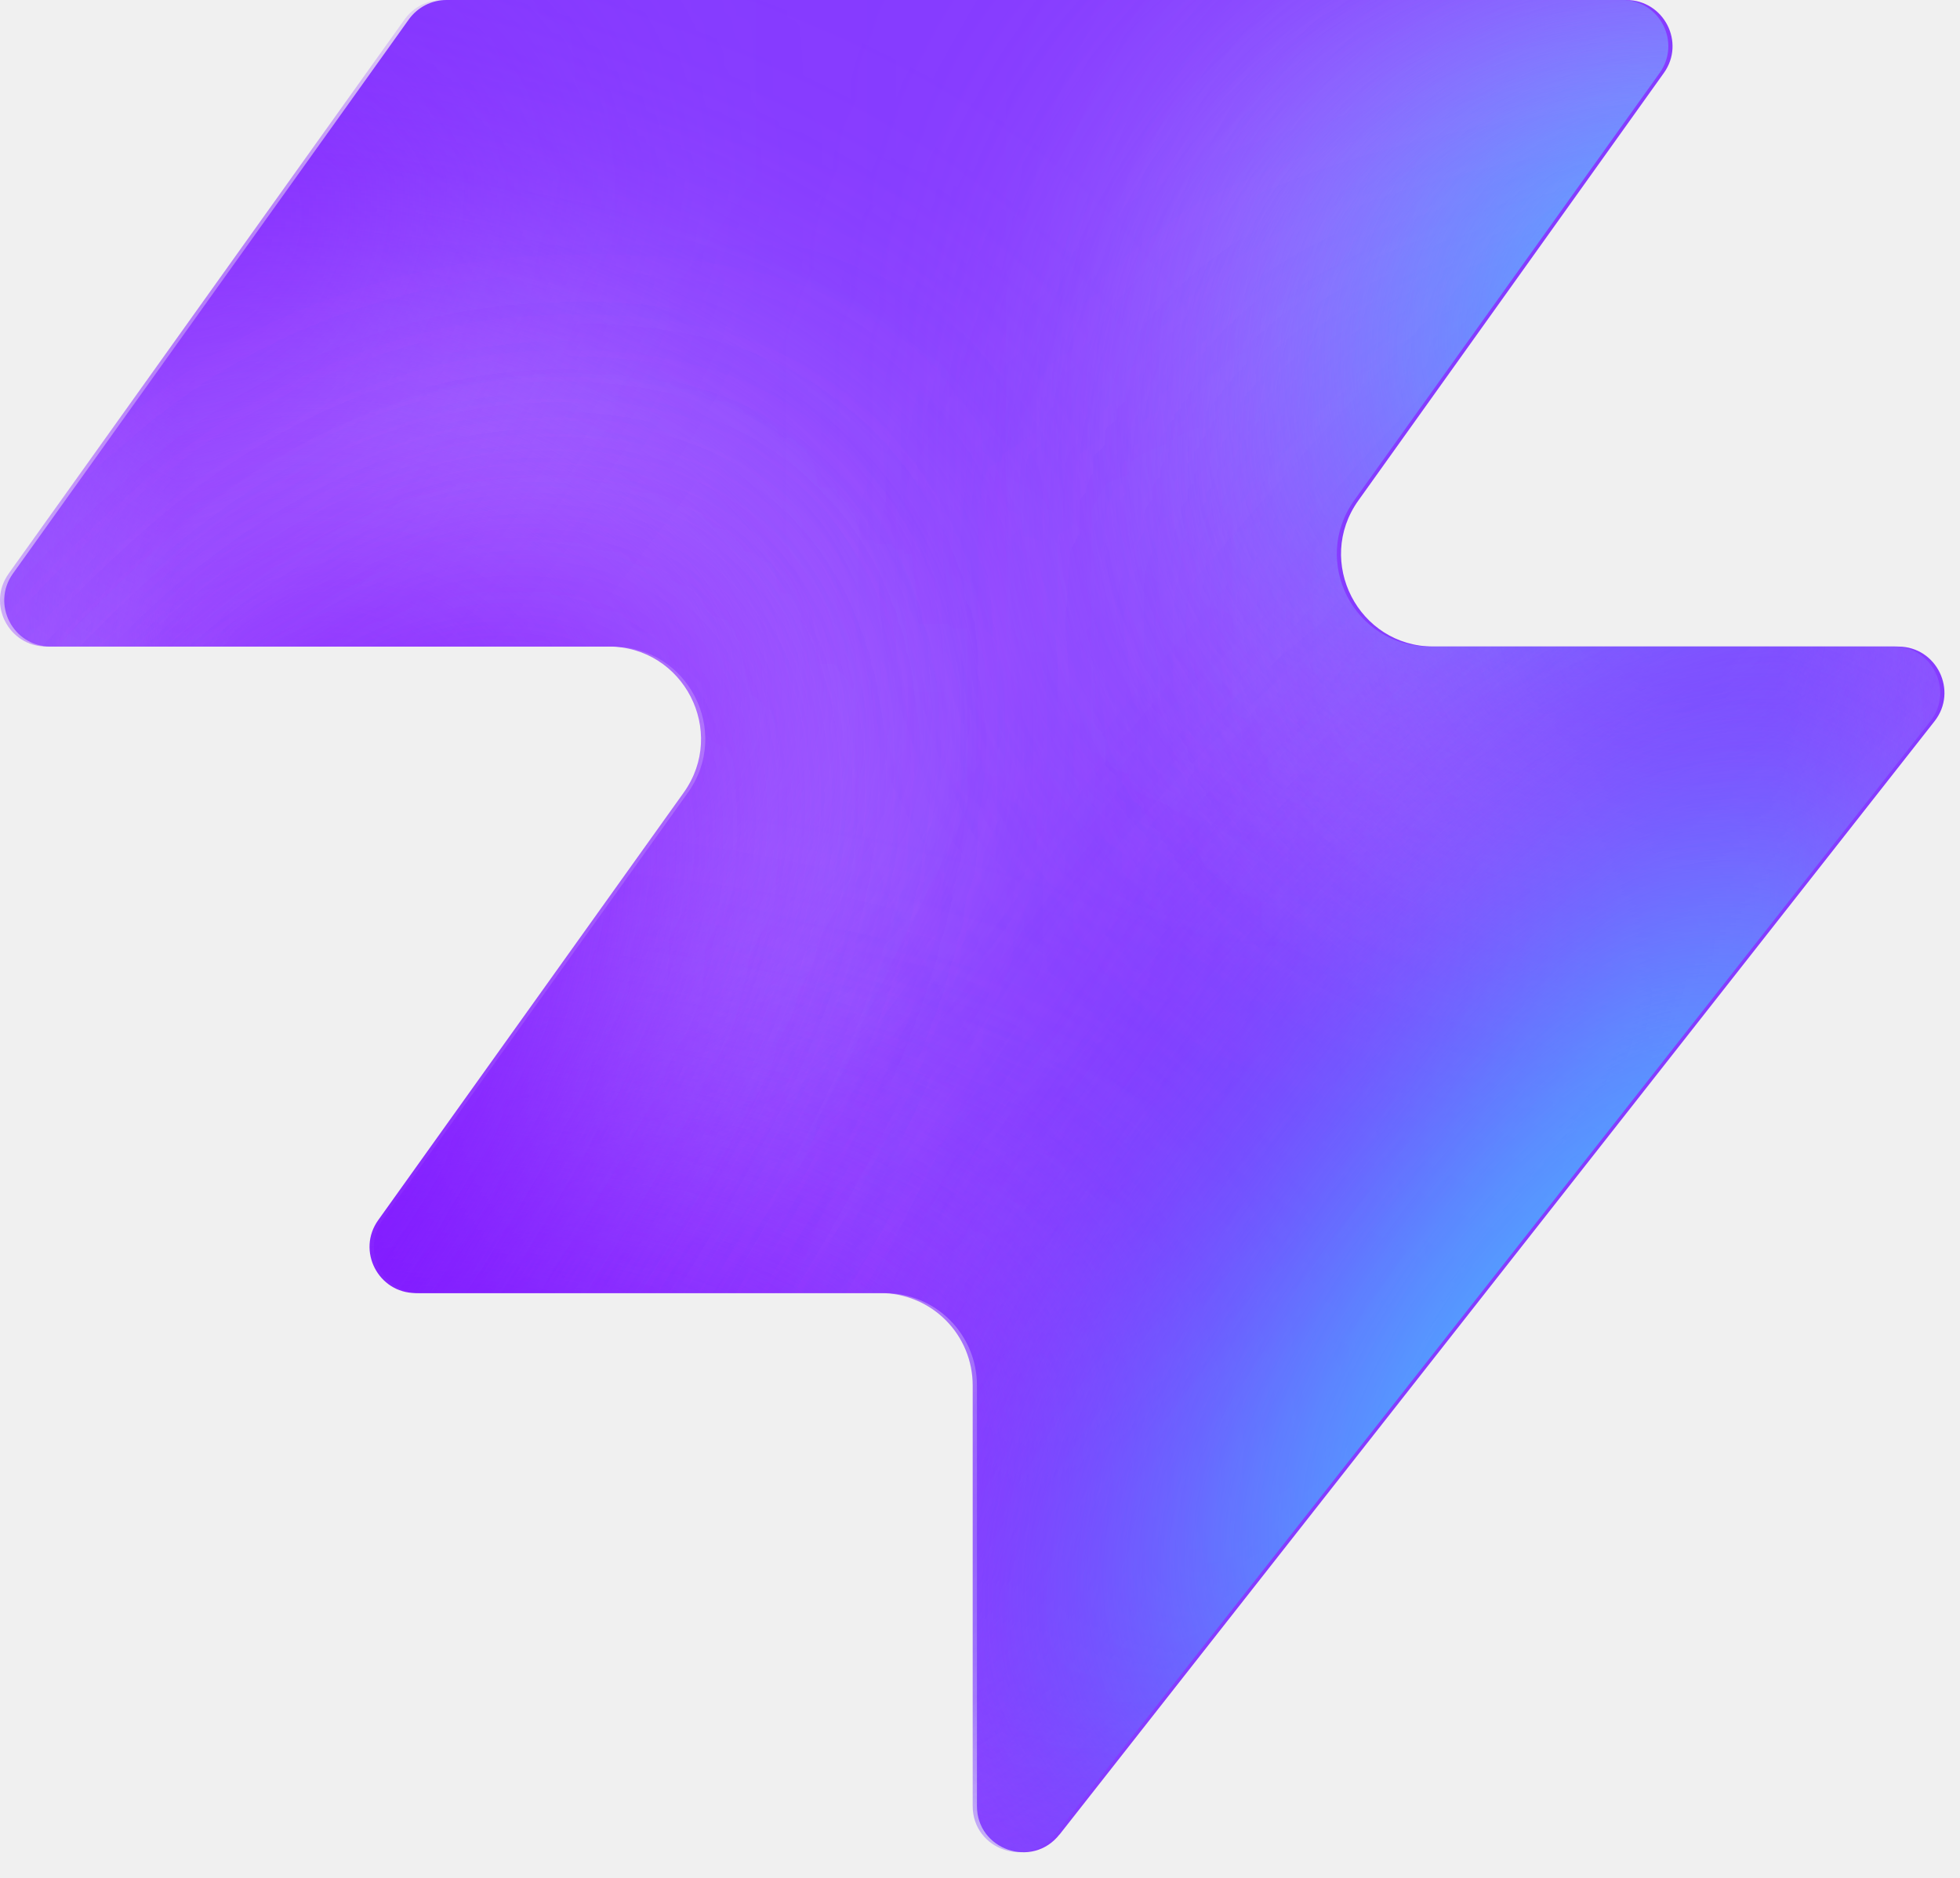
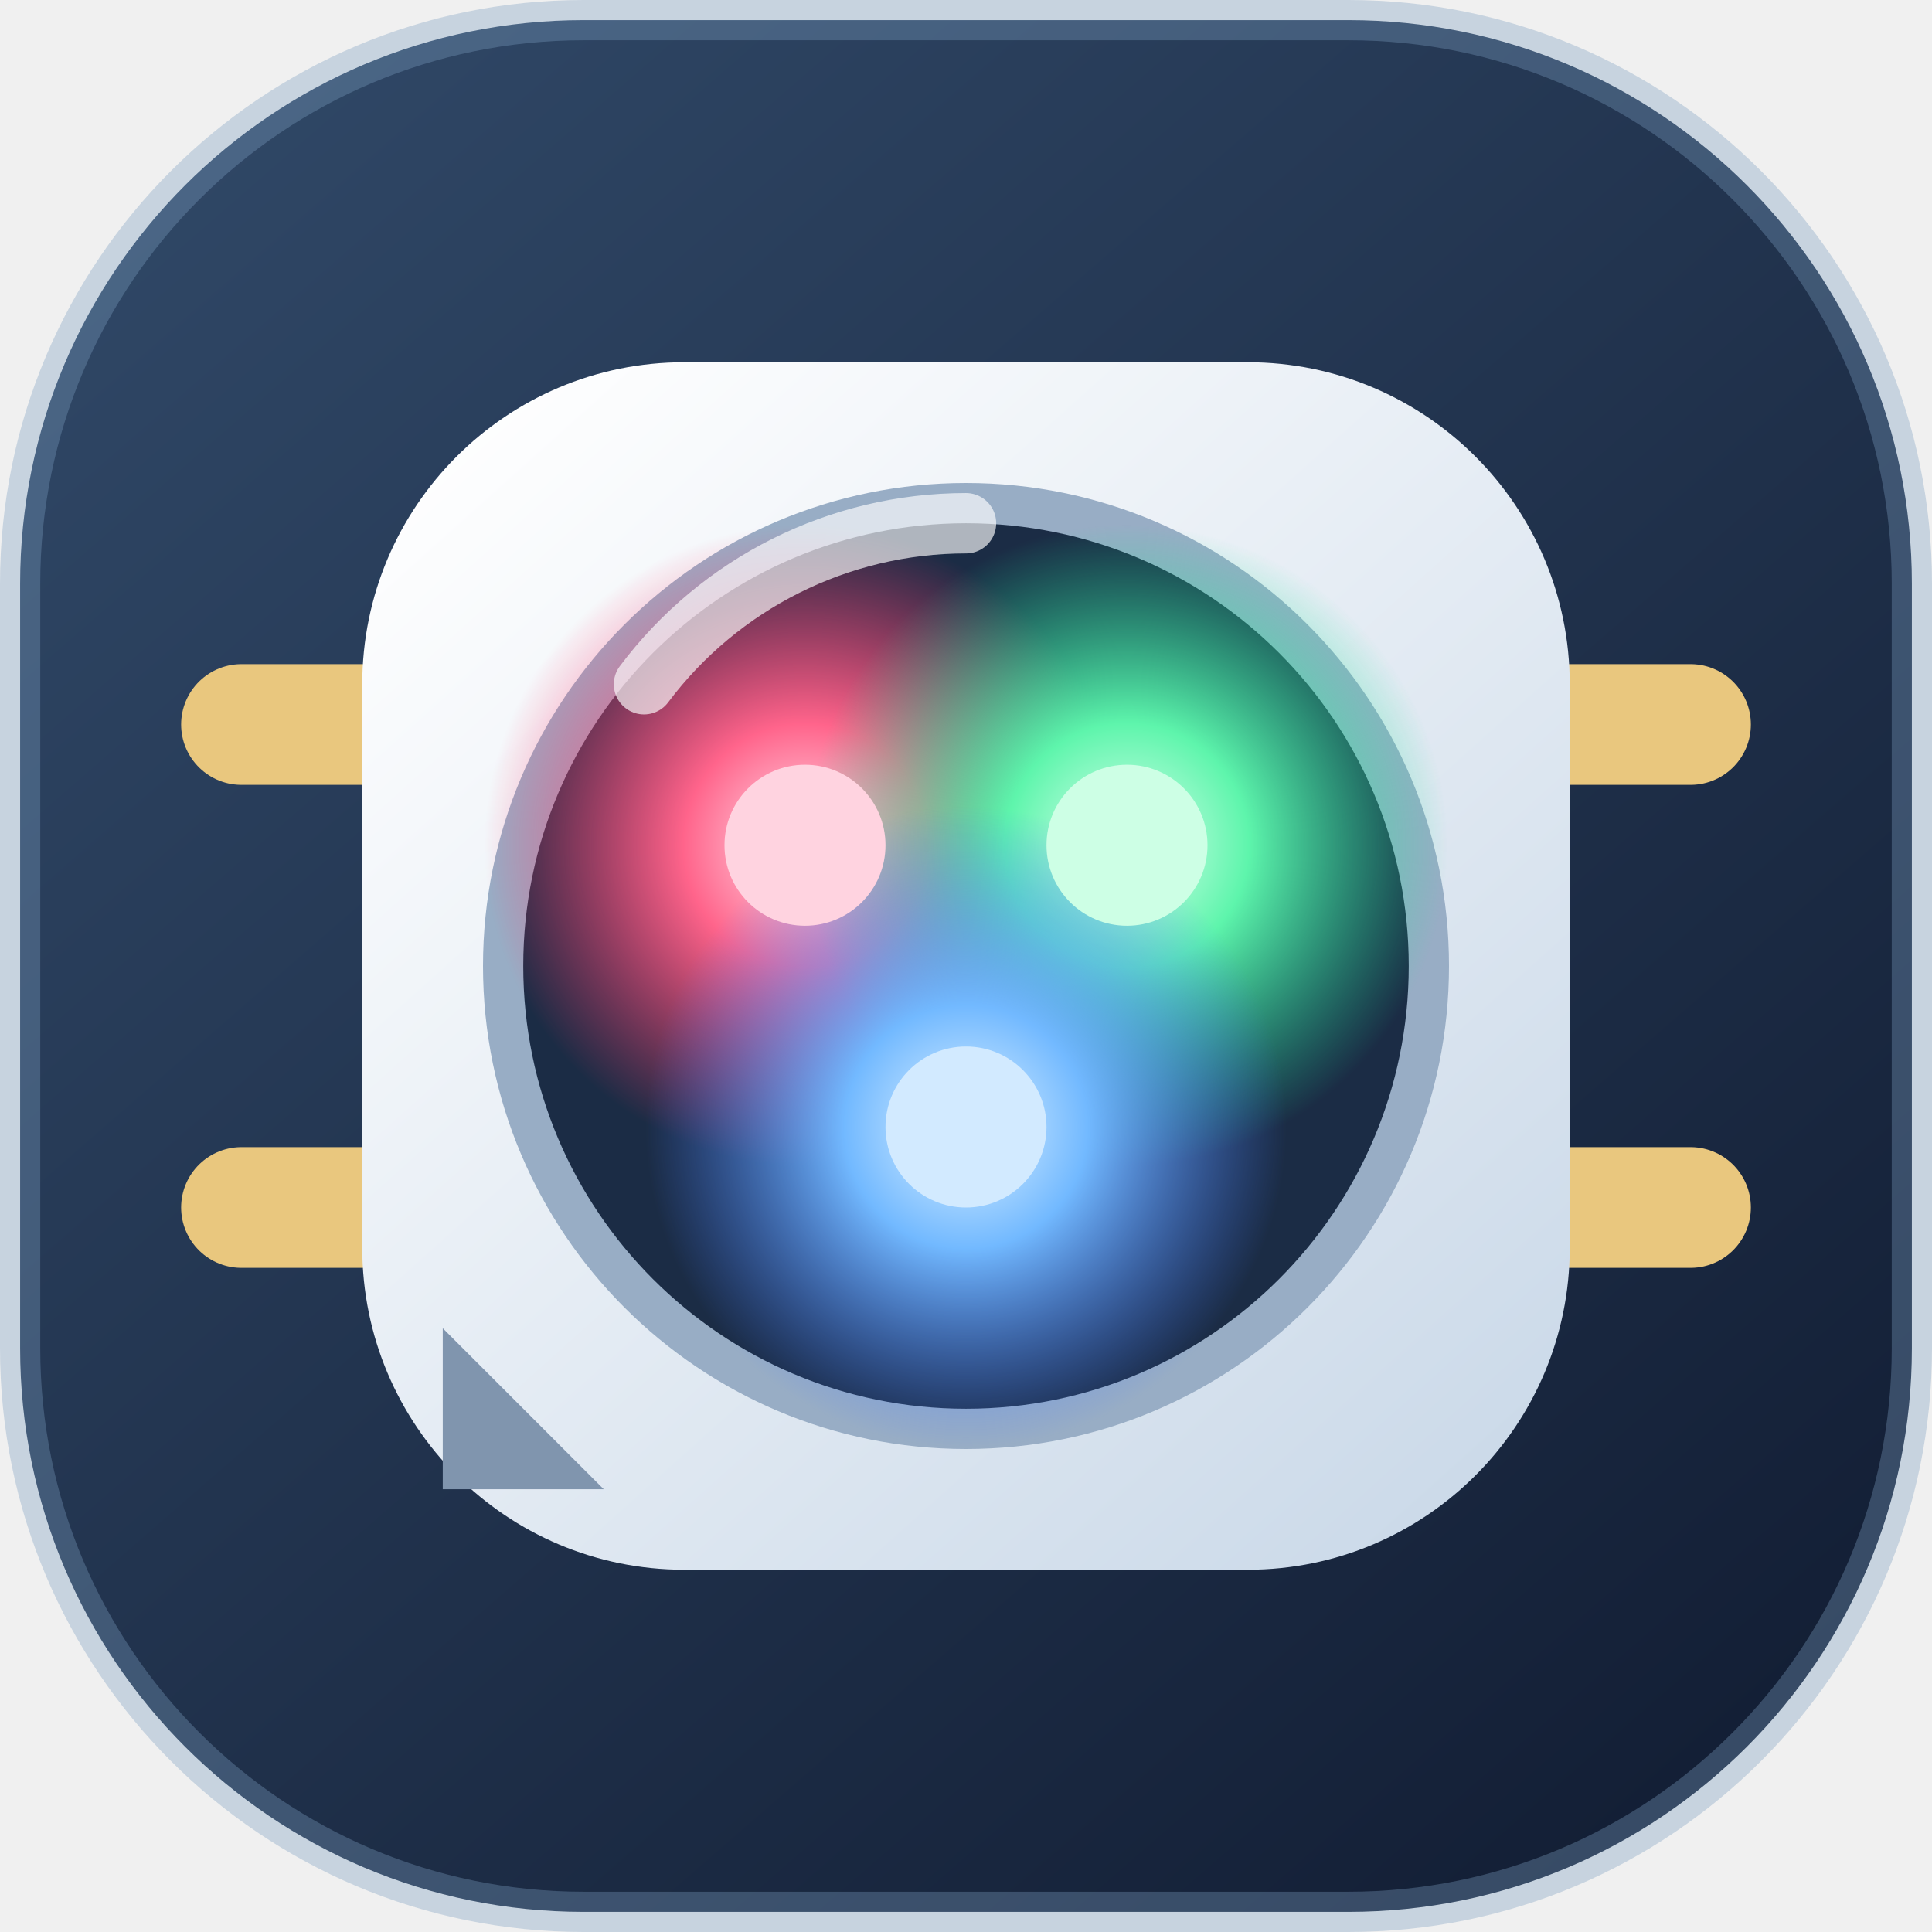
- <svg xmlns="http://www.w3.org/2000/svg" width="48" height="46" fill="none" viewBox="0 0 48 46">
-   <path fill="#863bff" d="M25.946 44.938c-.664.845-2.021.375-2.021-.698V33.937a2.26 2.26 0 0 0-2.262-2.262H10.287c-.92 0-1.456-1.04-.92-1.788l7.48-10.471c1.07-1.497 0-3.578-1.842-3.578H1.237c-.92 0-1.456-1.04-.92-1.788L10.013.474c.214-.297.556-.474.92-.474h28.894c.92 0 1.456 1.04.92 1.788l-7.48 10.471c-1.07 1.498 0 3.579 1.842 3.579h11.377c.943 0 1.473 1.088.89 1.83L25.947 44.94z" style="fill:#863bff;fill:color(display-p3 .525 .23 1);fill-opacity:1" />
-   <mask id="a" width="48" height="46" x="0" y="0" maskUnits="userSpaceOnUse" style="mask-type:alpha">
-     <path fill="#000" d="M25.842 44.938c-.664.844-2.021.375-2.021-.698V33.937a2.26 2.26 0 0 0-2.262-2.262H10.183c-.92 0-1.456-1.04-.92-1.788l7.48-10.471c1.07-1.498 0-3.579-1.842-3.579H1.133c-.92 0-1.456-1.04-.92-1.787L9.91.473c.214-.297.556-.474.92-.474h28.894c.92 0 1.456 1.04.92 1.788l-7.48 10.471c-1.07 1.498 0 3.578 1.842 3.578h11.377c.943 0 1.473 1.088.89 1.832L25.843 44.94z" style="fill:#000;fill-opacity:1" />
-   </mask>
-   <g mask="url(#a)">
-     <g filter="url(#b)">
-       <ellipse cx="5.508" cy="14.704" fill="#ede6ff" rx="5.508" ry="14.704" style="fill:#ede6ff;fill:color(display-p3 .927 .903 1);fill-opacity:1" transform="matrix(.00324 1 1 -.00324 -4.47 31.516)" />
-     </g>
-     <g filter="url(#c)">
-       <ellipse cx="10.399" cy="29.851" fill="#ede6ff" rx="10.399" ry="29.851" style="fill:#ede6ff;fill:color(display-p3 .927 .903 1);fill-opacity:1" transform="matrix(.00324 1 1 -.00324 -39.328 7.883)" />
-     </g>
-     <g filter="url(#d)">
-       <ellipse cx="5.508" cy="30.487" fill="#7e14ff" rx="5.508" ry="30.487" style="fill:#7e14ff;fill:color(display-p3 .492 .077 1);fill-opacity:1" transform="rotate(89.814 -25.913 -14.639)scale(1 -1)" />
-     </g>
-     <g filter="url(#e)">
-       <ellipse cx="5.508" cy="30.599" fill="#7e14ff" rx="5.508" ry="30.599" style="fill:#7e14ff;fill:color(display-p3 .492 .077 1);fill-opacity:1" transform="rotate(89.814 -32.644 -3.334)scale(1 -1)" />
-     </g>
-     <g filter="url(#f)">
-       <ellipse cx="5.508" cy="30.599" fill="#7e14ff" rx="5.508" ry="30.599" style="fill:#7e14ff;fill:color(display-p3 .492 .077 1);fill-opacity:1" transform="matrix(.00324 1 1 -.00324 -34.34 30.47)" />
-     </g>
-     <g filter="url(#g)">
-       <ellipse cx="14.072" cy="22.078" fill="#ede6ff" rx="14.072" ry="22.078" style="fill:#ede6ff;fill:color(display-p3 .927 .903 1);fill-opacity:1" transform="rotate(93.35 24.506 48.493)scale(-1 1)" />
-     </g>
-     <g filter="url(#h)">
-       <ellipse cx="3.47" cy="21.501" fill="#7e14ff" rx="3.47" ry="21.501" style="fill:#7e14ff;fill:color(display-p3 .492 .077 1);fill-opacity:1" transform="rotate(89.009 28.708 47.59)scale(-1 1)" />
-     </g>
-     <g filter="url(#i)">
-       <ellipse cx="3.47" cy="21.501" fill="#7e14ff" rx="3.47" ry="21.501" style="fill:#7e14ff;fill:color(display-p3 .492 .077 1);fill-opacity:1" transform="rotate(89.009 28.708 47.59)scale(-1 1)" />
-     </g>
-     <g filter="url(#j)">
-       <ellipse cx=".387" cy="8.972" fill="#7e14ff" rx="4.407" ry="29.108" style="fill:#7e14ff;fill:color(display-p3 .492 .077 1);fill-opacity:1" transform="rotate(39.51 .387 8.972)" />
-     </g>
-     <g filter="url(#k)">
-       <ellipse cx="47.523" cy="-6.092" fill="#7e14ff" rx="4.407" ry="29.108" style="fill:#7e14ff;fill:color(display-p3 .492 .077 1);fill-opacity:1" transform="rotate(37.892 47.523 -6.092)" />
-     </g>
-     <g filter="url(#l)">
-       <ellipse cx="41.412" cy="6.333" fill="#47bfff" rx="5.971" ry="9.665" style="fill:#47bfff;fill:color(display-p3 .28 .748 1);fill-opacity:1" transform="rotate(37.892 41.412 6.333)" />
-     </g>
-     <g filter="url(#m)">
-       <ellipse cx="-1.879" cy="38.332" fill="#7e14ff" rx="4.407" ry="29.108" style="fill:#7e14ff;fill:color(display-p3 .492 .077 1);fill-opacity:1" transform="rotate(37.892 -1.88 38.332)" />
-     </g>
-     <g filter="url(#n)">
-       <ellipse cx="-1.879" cy="38.332" fill="#7e14ff" rx="4.407" ry="29.108" style="fill:#7e14ff;fill:color(display-p3 .492 .077 1);fill-opacity:1" transform="rotate(37.892 -1.88 38.332)" />
-     </g>
-     <g filter="url(#o)">
-       <ellipse cx="35.651" cy="29.907" fill="#7e14ff" rx="4.407" ry="29.108" style="fill:#7e14ff;fill:color(display-p3 .492 .077 1);fill-opacity:1" transform="rotate(37.892 35.651 29.907)" />
-     </g>
-     <g filter="url(#p)">
-       <ellipse cx="38.418" cy="32.4" fill="#47bfff" rx="5.971" ry="15.297" style="fill:#47bfff;fill:color(display-p3 .28 .748 1);fill-opacity:1" transform="rotate(37.892 38.418 32.4)" />
-     </g>
-   </g>
+ <svg xmlns="http://www.w3.org/2000/svg" width="48" height="48" fill="none" viewBox="0 0 48 48">
  <defs>
-     <filter id="b" width="60.045" height="41.654" x="-19.77" y="16.149" color-interpolation-filters="sRGB" filterUnits="userSpaceOnUse">
-       <feFlood flood-opacity="0" result="BackgroundImageFix" />
-       <feBlend in="SourceGraphic" in2="BackgroundImageFix" result="shape" />
-       <feGaussianBlur result="effect1_foregroundBlur_2002_17158" stdDeviation="7.659" />
-     </filter>
-     <filter id="c" width="90.34" height="51.437" x="-54.613" y="-7.533" color-interpolation-filters="sRGB" filterUnits="userSpaceOnUse">
-       <feFlood flood-opacity="0" result="BackgroundImageFix" />
-       <feBlend in="SourceGraphic" in2="BackgroundImageFix" result="shape" />
-       <feGaussianBlur result="effect1_foregroundBlur_2002_17158" stdDeviation="7.659" />
-     </filter>
-     <filter id="d" width="79.355" height="29.4" x="-49.64" y="2.03" color-interpolation-filters="sRGB" filterUnits="userSpaceOnUse">
-       <feFlood flood-opacity="0" result="BackgroundImageFix" />
-       <feBlend in="SourceGraphic" in2="BackgroundImageFix" result="shape" />
-       <feGaussianBlur result="effect1_foregroundBlur_2002_17158" stdDeviation="4.596" />
-     </filter>
-     <filter id="e" width="79.579" height="29.4" x="-45.045" y="20.029" color-interpolation-filters="sRGB" filterUnits="userSpaceOnUse">
-       <feFlood flood-opacity="0" result="BackgroundImageFix" />
-       <feBlend in="SourceGraphic" in2="BackgroundImageFix" result="shape" />
-       <feGaussianBlur result="effect1_foregroundBlur_2002_17158" stdDeviation="4.596" />
-     </filter>
-     <filter id="f" width="79.579" height="29.4" x="-43.513" y="21.178" color-interpolation-filters="sRGB" filterUnits="userSpaceOnUse">
-       <feFlood flood-opacity="0" result="BackgroundImageFix" />
-       <feBlend in="SourceGraphic" in2="BackgroundImageFix" result="shape" />
-       <feGaussianBlur result="effect1_foregroundBlur_2002_17158" stdDeviation="4.596" />
-     </filter>
-     <filter id="g" width="74.749" height="58.852" x="15.756" y="-17.901" color-interpolation-filters="sRGB" filterUnits="userSpaceOnUse">
-       <feFlood flood-opacity="0" result="BackgroundImageFix" />
-       <feBlend in="SourceGraphic" in2="BackgroundImageFix" result="shape" />
-       <feGaussianBlur result="effect1_foregroundBlur_2002_17158" stdDeviation="7.659" />
-     </filter>
-     <filter id="h" width="61.377" height="25.362" x="23.548" y="2.284" color-interpolation-filters="sRGB" filterUnits="userSpaceOnUse">
-       <feFlood flood-opacity="0" result="BackgroundImageFix" />
-       <feBlend in="SourceGraphic" in2="BackgroundImageFix" result="shape" />
-       <feGaussianBlur result="effect1_foregroundBlur_2002_17158" stdDeviation="4.596" />
-     </filter>
-     <filter id="i" width="61.377" height="25.362" x="23.548" y="2.284" color-interpolation-filters="sRGB" filterUnits="userSpaceOnUse">
-       <feFlood flood-opacity="0" result="BackgroundImageFix" />
-       <feBlend in="SourceGraphic" in2="BackgroundImageFix" result="shape" />
-       <feGaussianBlur result="effect1_foregroundBlur_2002_17158" stdDeviation="4.596" />
-     </filter>
-     <filter id="j" width="56.045" height="63.649" x="-27.636" y="-22.853" color-interpolation-filters="sRGB" filterUnits="userSpaceOnUse">
-       <feFlood flood-opacity="0" result="BackgroundImageFix" />
-       <feBlend in="SourceGraphic" in2="BackgroundImageFix" result="shape" />
-       <feGaussianBlur result="effect1_foregroundBlur_2002_17158" stdDeviation="4.596" />
-     </filter>
-     <filter id="k" width="54.814" height="64.646" x="20.116" y="-38.415" color-interpolation-filters="sRGB" filterUnits="userSpaceOnUse">
-       <feFlood flood-opacity="0" result="BackgroundImageFix" />
-       <feBlend in="SourceGraphic" in2="BackgroundImageFix" result="shape" />
-       <feGaussianBlur result="effect1_foregroundBlur_2002_17158" stdDeviation="4.596" />
-     </filter>
-     <filter id="l" width="33.541" height="35.313" x="24.641" y="-11.323" color-interpolation-filters="sRGB" filterUnits="userSpaceOnUse">
-       <feFlood flood-opacity="0" result="BackgroundImageFix" />
-       <feBlend in="SourceGraphic" in2="BackgroundImageFix" result="shape" />
-       <feGaussianBlur result="effect1_foregroundBlur_2002_17158" stdDeviation="4.596" />
-     </filter>
-     <filter id="m" width="54.814" height="64.646" x="-29.286" y="6.009" color-interpolation-filters="sRGB" filterUnits="userSpaceOnUse">
-       <feFlood flood-opacity="0" result="BackgroundImageFix" />
-       <feBlend in="SourceGraphic" in2="BackgroundImageFix" result="shape" />
-       <feGaussianBlur result="effect1_foregroundBlur_2002_17158" stdDeviation="4.596" />
-     </filter>
-     <filter id="n" width="54.814" height="64.646" x="-29.286" y="6.009" color-interpolation-filters="sRGB" filterUnits="userSpaceOnUse">
-       <feFlood flood-opacity="0" result="BackgroundImageFix" />
-       <feBlend in="SourceGraphic" in2="BackgroundImageFix" result="shape" />
-       <feGaussianBlur result="effect1_foregroundBlur_2002_17158" stdDeviation="4.596" />
-     </filter>
-     <filter id="o" width="54.814" height="64.646" x="8.244" y="-2.416" color-interpolation-filters="sRGB" filterUnits="userSpaceOnUse">
-       <feFlood flood-opacity="0" result="BackgroundImageFix" />
-       <feBlend in="SourceGraphic" in2="BackgroundImageFix" result="shape" />
-       <feGaussianBlur result="effect1_foregroundBlur_2002_17158" stdDeviation="4.596" />
-     </filter>
-     <filter id="p" width="39.409" height="43.623" x="18.713" y="10.588" color-interpolation-filters="sRGB" filterUnits="userSpaceOnUse">
-       <feFlood flood-opacity="0" result="BackgroundImageFix" />
-       <feBlend in="SourceGraphic" in2="BackgroundImageFix" result="shape" />
-       <feGaussianBlur result="effect1_foregroundBlur_2002_17158" stdDeviation="4.596" />
-     </filter>
+     <linearGradient id="tile" x1="4" y1="2" x2="44" y2="48" gradientUnits="userSpaceOnUse">
+       <stop stop-color="#304867" />
+       <stop offset="1" stop-color="#111c32" />
+     </linearGradient>
+     <linearGradient id="case" x1="11" y1="10" x2="37" y2="39" gradientUnits="userSpaceOnUse">
+       <stop stop-color="#fff" />
+       <stop offset="1" stop-color="#c9d8e8" />
+     </linearGradient>
+     <radialGradient id="red">
+       <stop stop-color="#ffe3ed" />
+       <stop offset=".38" stop-color="#ff648b" />
+       <stop offset="1" stop-color="#ff3268" stop-opacity="0" />
+     </radialGradient>
+     <radialGradient id="green">
+       <stop stop-color="#e0fff0" />
+       <stop offset=".38" stop-color="#5ef5ac" />
+       <stop offset="1" stop-color="#19df99" stop-opacity="0" />
+     </radialGradient>
+     <radialGradient id="blue">
+       <stop stop-color="#e1f3ff" />
+       <stop offset=".38" stop-color="#72b9ff" />
+       <stop offset="1" stop-color="#4478ff" stop-opacity="0" />
+     </radialGradient>
  </defs>
+   <rect x=".5" y=".5" width="47" height="47" rx="14" fill="url(#tile)" stroke="#7b9dc1" stroke-opacity=".35" />
+   <path stroke="#e9c77e" stroke-linecap="round" stroke-width="3" d="M6 18h5M6 30h5M37 18h5M37 30h5" />
+   <rect x="9" y="9" width="30" height="30" rx="8" fill="url(#case)" />
+   <circle cx="24" cy="24" r="11.5" fill="#1b2c45" stroke="#98adc5" />
+   <circle cx="20" cy="21" r="8" fill="url(#red)" />
+   <circle cx="28" cy="21" r="8" fill="url(#green)" />
+   <circle cx="24" cy="28" r="8" fill="url(#blue)" />
+   <circle cx="20" cy="21" r="2" fill="#ffd3e0" />
+   <circle cx="28" cy="21" r="2" fill="#cdffe5" />
+   <circle cx="24" cy="28" r="2" fill="#d2eaff" />
+   <path stroke="#fff" stroke-linecap="round" stroke-opacity=".65" stroke-width="1.5" d="M16 17a10 10 0 0 1 8-4" />
+   <path fill="#8095ae" d="m11 33 4 4h-4z" />
</svg>
